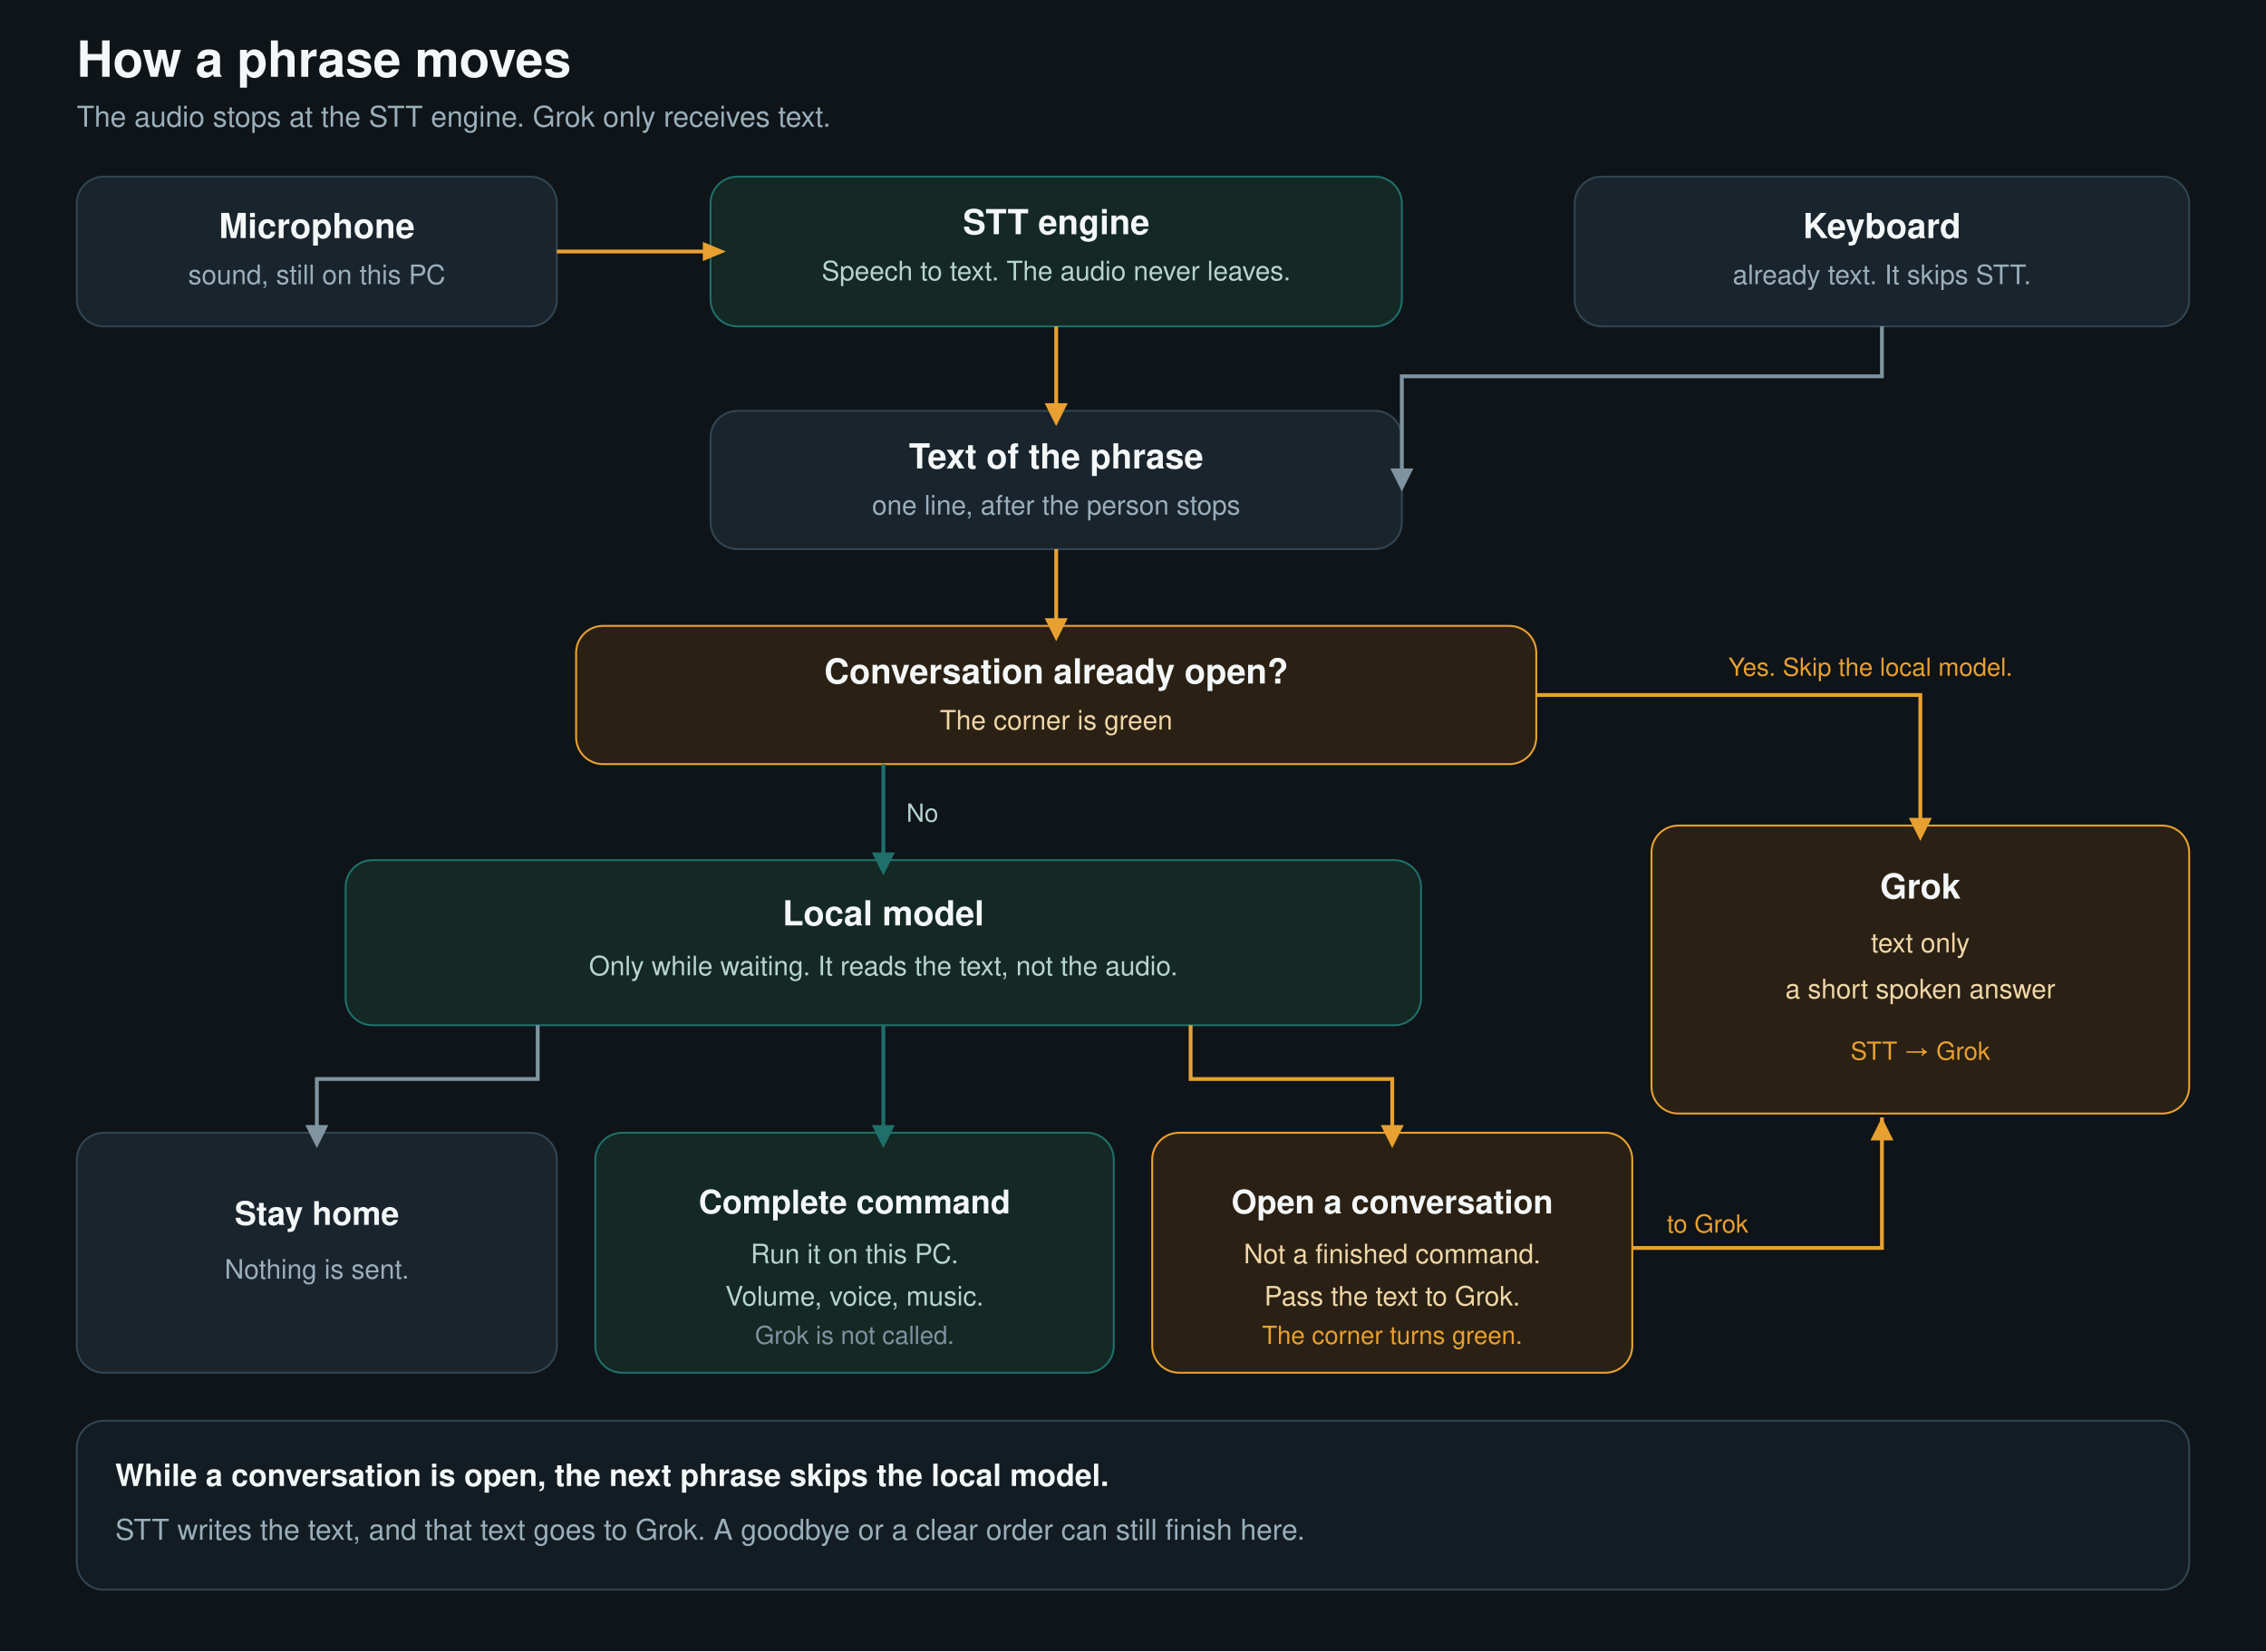
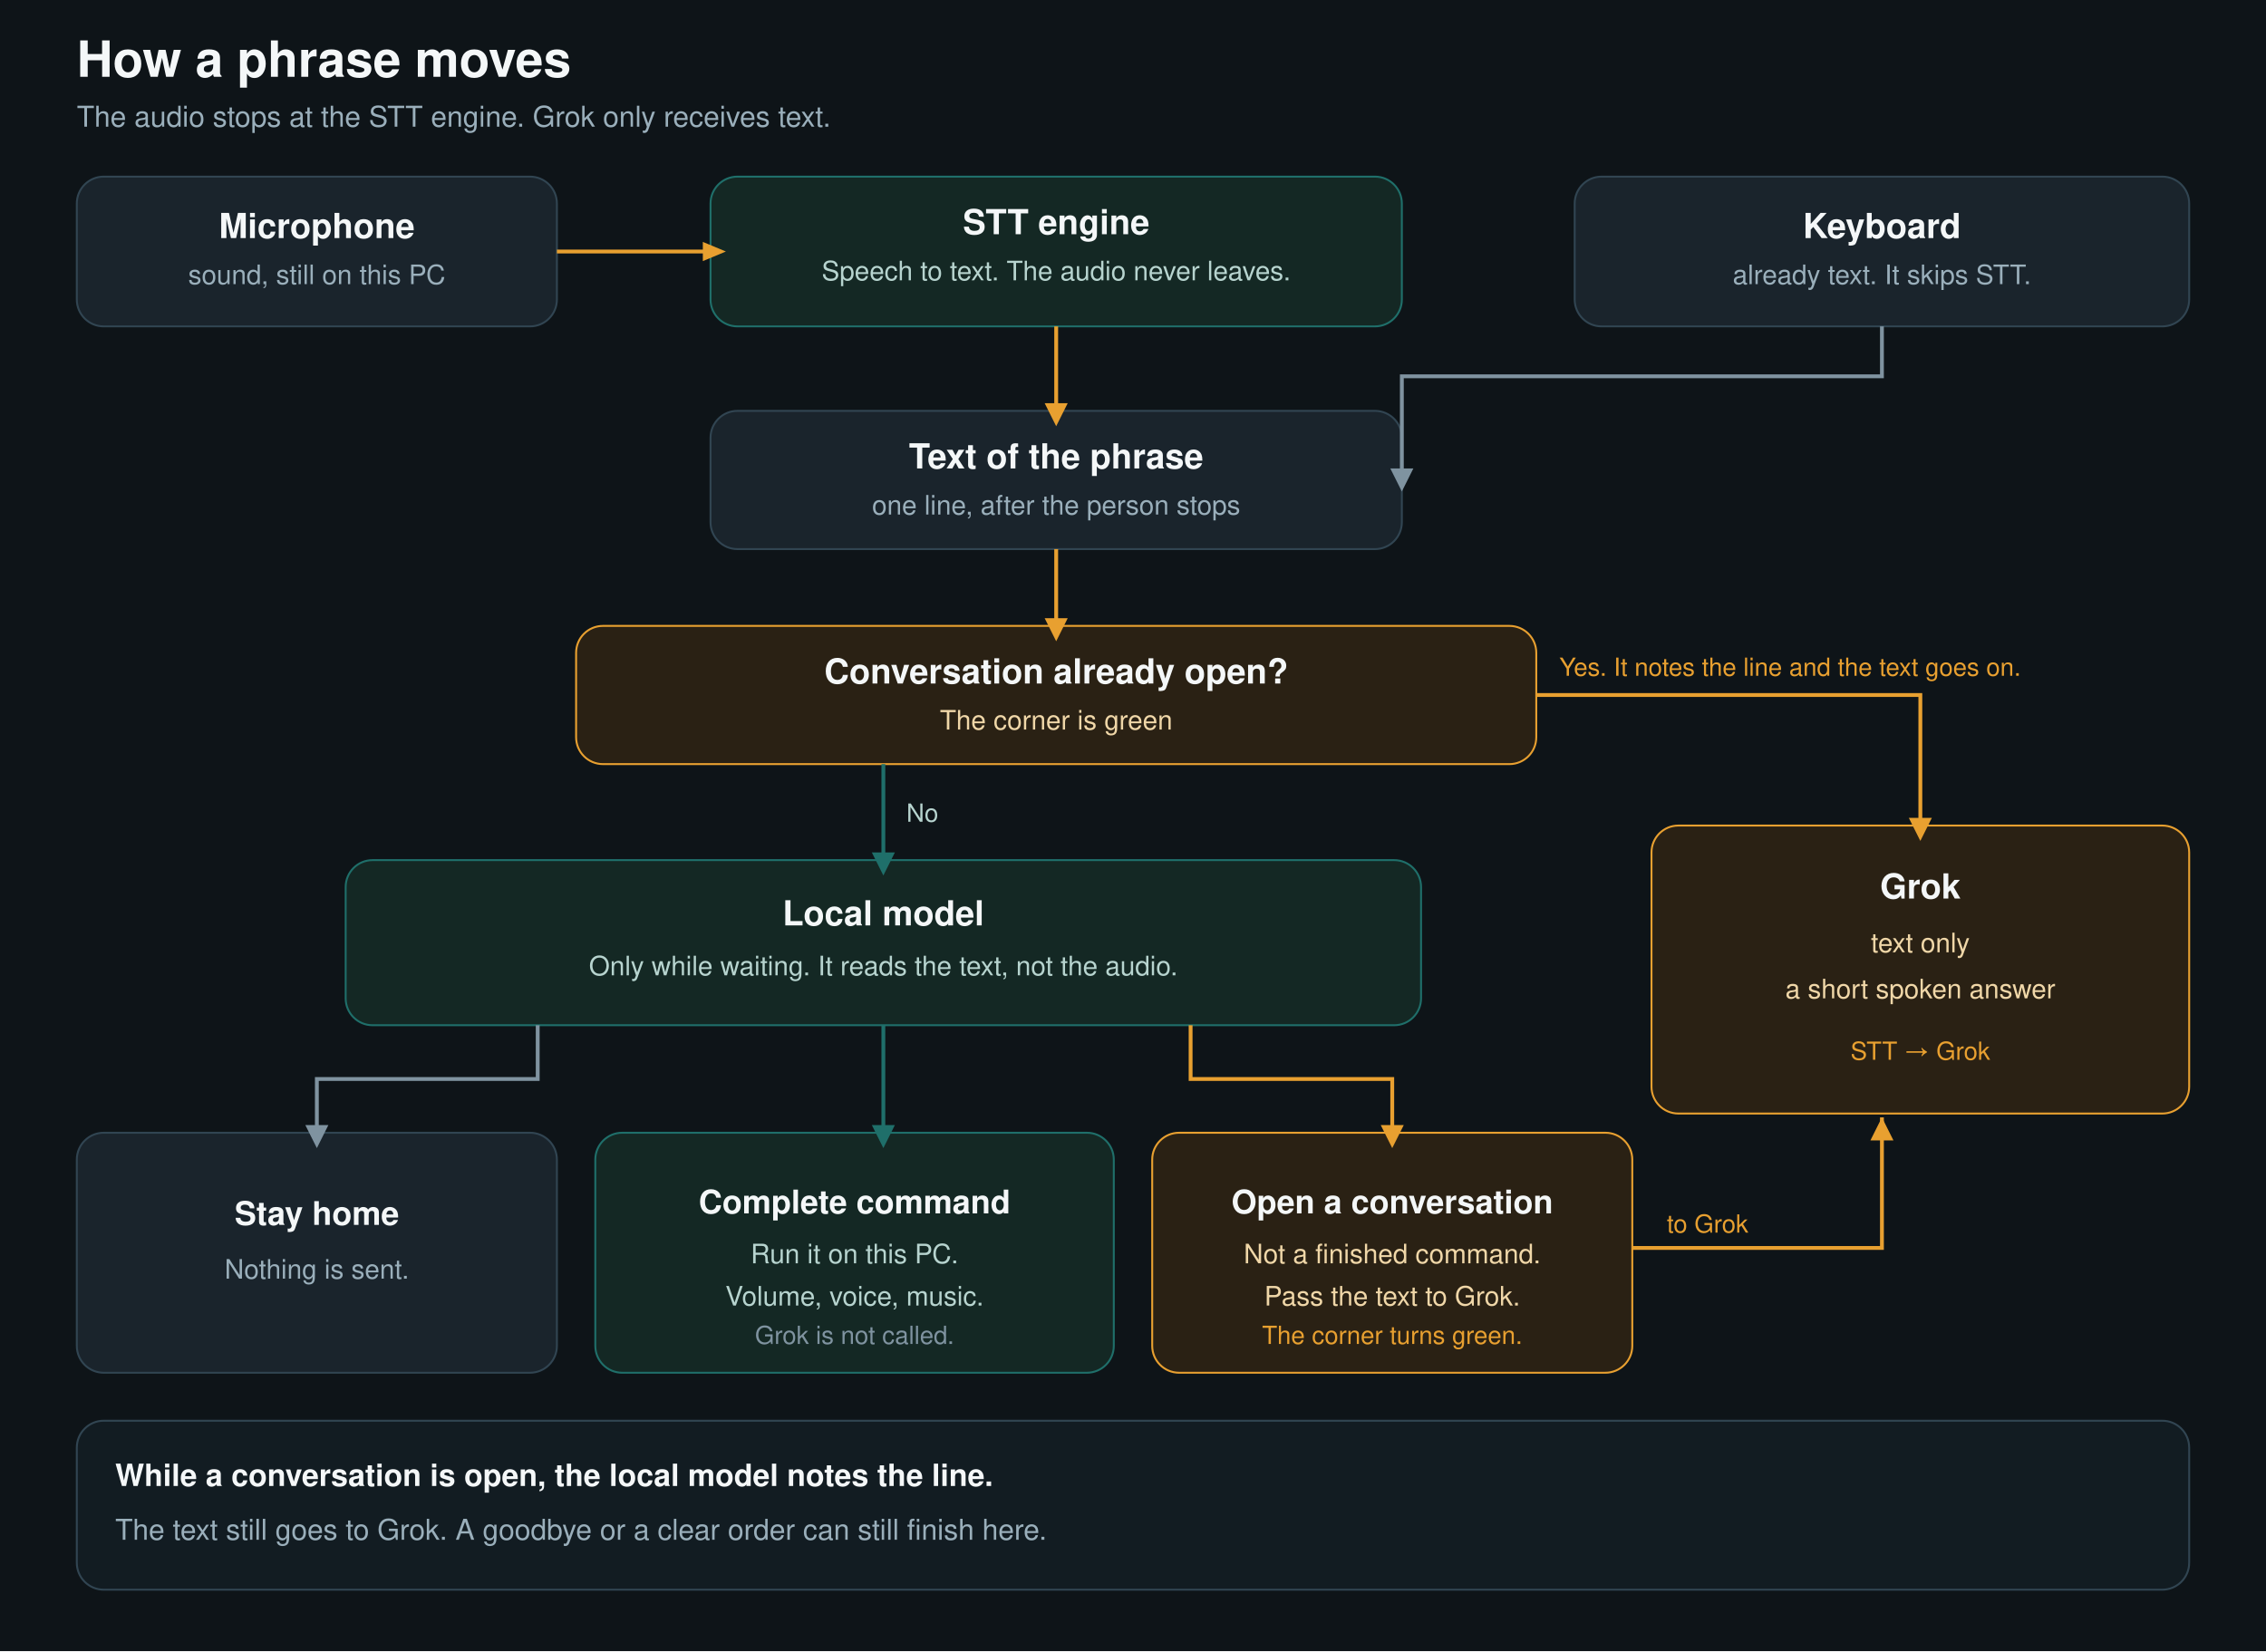
<svg xmlns="http://www.w3.org/2000/svg" viewBox="0 0 1180 860" role="img" font-family="Segoe UI, Helvetica, Arial, sans-serif">
  <rect width="1180" height="860" fill="#0e1418" />
  <text x="40" y="40" fill="#f4f7f8" font-size="26" font-weight="650">How a phrase moves</text>
  <text x="40" y="66" fill="#9aafbb" font-size="15">The audio stops at the STT engine. Grok only receives text.</text>
  <rect x="40" y="92" width="250" height="78" rx="14" fill="#1a242c" stroke="#314552" />
  <text x="165" y="124" fill="#f4f7f8" font-size="18" text-anchor="middle" font-weight="650">Microphone</text>
  <text x="165" y="148" fill="#9aafbb" font-size="14" text-anchor="middle">sound, still on this PC</text>
  <rect x="370" y="92" width="360" height="78" rx="14" fill="#142824" stroke="#1f6f6a" />
  <text x="550" y="122" fill="#f4f7f8" font-size="18" text-anchor="middle" font-weight="650">STT engine</text>
  <text x="550" y="146" fill="#b7d4cf" font-size="14" text-anchor="middle">Speech to text. The audio never leaves.</text>
  <rect x="820" y="92" width="320" height="78" rx="14" fill="#1a242c" stroke="#314552" />
  <text x="980" y="124" fill="#f4f7f8" font-size="18" text-anchor="middle" font-weight="650">Keyboard</text>
  <text x="980" y="148" fill="#9aafbb" font-size="14" text-anchor="middle">already text. It skips STT.</text>
  <path d="M290 131 H370" stroke="#e8a030" stroke-width="2" fill="none" />
  <polygon points="366,126 378,131 366,136" fill="#e8a030" />
  <rect x="370" y="214" width="360" height="72" rx="14" fill="#1a242c" stroke="#314552" />
  <text x="550" y="244" fill="#f4f7f8" font-size="18" text-anchor="middle" font-weight="650">Text of the phrase</text>
  <text x="550" y="268" fill="#9aafbb" font-size="14" text-anchor="middle">one line, after the person stops</text>
  <path d="M550 170 V214" stroke="#e8a030" stroke-width="2" fill="none" />
  <polygon points="544,210 550,222 556,210" fill="#e8a030" />
  <path d="M980 170 V196 H730 V250" stroke="#7f93a0" stroke-width="2" fill="none" />
  <polygon points="724,244 730,256 736,244" fill="#7f93a0" />
  <rect x="300" y="326" width="500" height="72" rx="14" fill="#2a2114" stroke="#e8a030" />
  <text x="550" y="356" fill="#f4f7f8" font-size="18" text-anchor="middle" font-weight="650">Conversation already open?</text>
  <text x="550" y="380" fill="#f0d7a8" font-size="14" text-anchor="middle">The corner is green</text>
  <path d="M550 286 V326" stroke="#e8a030" stroke-width="2" fill="none" />
  <polygon points="544,322 550,334 556,322" fill="#e8a030" />
  <rect x="860" y="430" width="280" height="150" rx="14" fill="#2a2114" stroke="#e8a030" />
  <text x="1000" y="468" fill="#f4f7f8" font-size="18" text-anchor="middle" font-weight="650">Grok</text>
  <text x="1000" y="496" fill="#f0d7a8" font-size="14" text-anchor="middle">text only</text>
  <text x="1000" y="520" fill="#f0d7a8" font-size="14" text-anchor="middle">a short spoken answer</text>
  <text x="1000" y="552" fill="#e8a030" font-size="13" text-anchor="middle">STT → Grok</text>
  <path d="M800 362 H1000 V430" stroke="#e8a030" stroke-width="2" fill="none" />
  <polygon points="994,426 1000,438 1006,426" fill="#e8a030" />
-   <text x="900" y="352" fill="#e8a030" font-size="13">Yes. Skip the local model.</text>
+   <text x="812" y="352" fill="#e8a030" font-size="13">Yes. It notes the line and the text goes on.</text>
  <rect x="180" y="448" width="560" height="86" rx="14" fill="#142824" stroke="#1f6f6a" />
  <text x="460" y="482" fill="#f4f7f8" font-size="18" text-anchor="middle" font-weight="650">Local model</text>
  <text x="460" y="508" fill="#b7d4cf" font-size="14" text-anchor="middle">Only while waiting. It reads the text, not the audio.</text>
  <path d="M460 398 V448" stroke="#1f6f6a" stroke-width="2" fill="none" />
  <polygon points="454,444 460,456 466,444" fill="#1f6f6a" />
  <text x="472" y="428" fill="#b7d4cf" font-size="13">No</text>
  <rect x="40" y="590" width="250" height="125" rx="14" fill="#1a242c" stroke="#314552" />
  <text x="165" y="638" fill="#f4f7f8" font-size="17" text-anchor="middle" font-weight="650">Stay home</text>
  <text x="165" y="666" fill="#9aafbb" font-size="14" text-anchor="middle">Nothing is sent.</text>
  <rect x="310" y="590" width="270" height="125" rx="14" fill="#142824" stroke="#1f6f6a" />
  <text x="445" y="632" fill="#f4f7f8" font-size="17" text-anchor="middle" font-weight="650">Complete command</text>
  <text x="445" y="658" fill="#b7d4cf" font-size="14" text-anchor="middle">Run it on this PC.</text>
  <text x="445" y="680" fill="#b7d4cf" font-size="14" text-anchor="middle">Volume, voice, music.</text>
  <text x="445" y="700" fill="#7f93a0" font-size="13" text-anchor="middle">Grok is not called.</text>
  <rect x="600" y="590" width="250" height="125" rx="14" fill="#2a2114" stroke="#e8a030" />
  <text x="725" y="632" fill="#f4f7f8" font-size="17" text-anchor="middle" font-weight="650">Open a conversation</text>
  <text x="725" y="658" fill="#f0d7a8" font-size="14" text-anchor="middle">Not a finished command.</text>
  <text x="725" y="680" fill="#f0d7a8" font-size="14" text-anchor="middle">Pass the text to Grok.</text>
  <text x="725" y="700" fill="#e8a030" font-size="13" text-anchor="middle">The corner turns green.</text>
  <path d="M280 534 V562 H165 V590" stroke="#7f93a0" stroke-width="2" fill="none" />
  <path d="M460 534 V590" stroke="#1f6f6a" stroke-width="2" fill="none" />
  <path d="M620 534 V562 H725 V590" stroke="#e8a030" stroke-width="2" fill="none" />
  <polygon points="159,586 165,598 171,586" fill="#7f93a0" />
  <polygon points="454,586 460,598 466,586" fill="#1f6f6a" />
  <polygon points="719,586 725,598 731,586" fill="#e8a030" />
  <path d="M850 650 H980 V582" stroke="#e8a030" stroke-width="2" fill="none" />
  <polygon points="974,594 980,582 986,594" fill="#e8a030" />
  <text x="868" y="642" fill="#e8a030" font-size="13">to Grok</text>
  <rect x="40" y="740" width="1100" height="88" rx="14" fill="#121c22" stroke="#314552" />
-   <text x="60" y="774" fill="#f4f7f8" font-size="16" font-weight="650">While a conversation is open, the next phrase skips the local model.</text>
-   <text x="60" y="802" fill="#9aafbb" font-size="15">STT writes the text, and that text goes to Grok. A goodbye or a clear order can still finish here.</text>
+   <text x="60" y="774" fill="#f4f7f8" font-size="16" font-weight="650">While a conversation is open, the local model notes the line.</text>
+   <text x="60" y="802" fill="#9aafbb" font-size="15">The text still goes to Grok. A goodbye or a clear order can still finish here.</text>
</svg>
